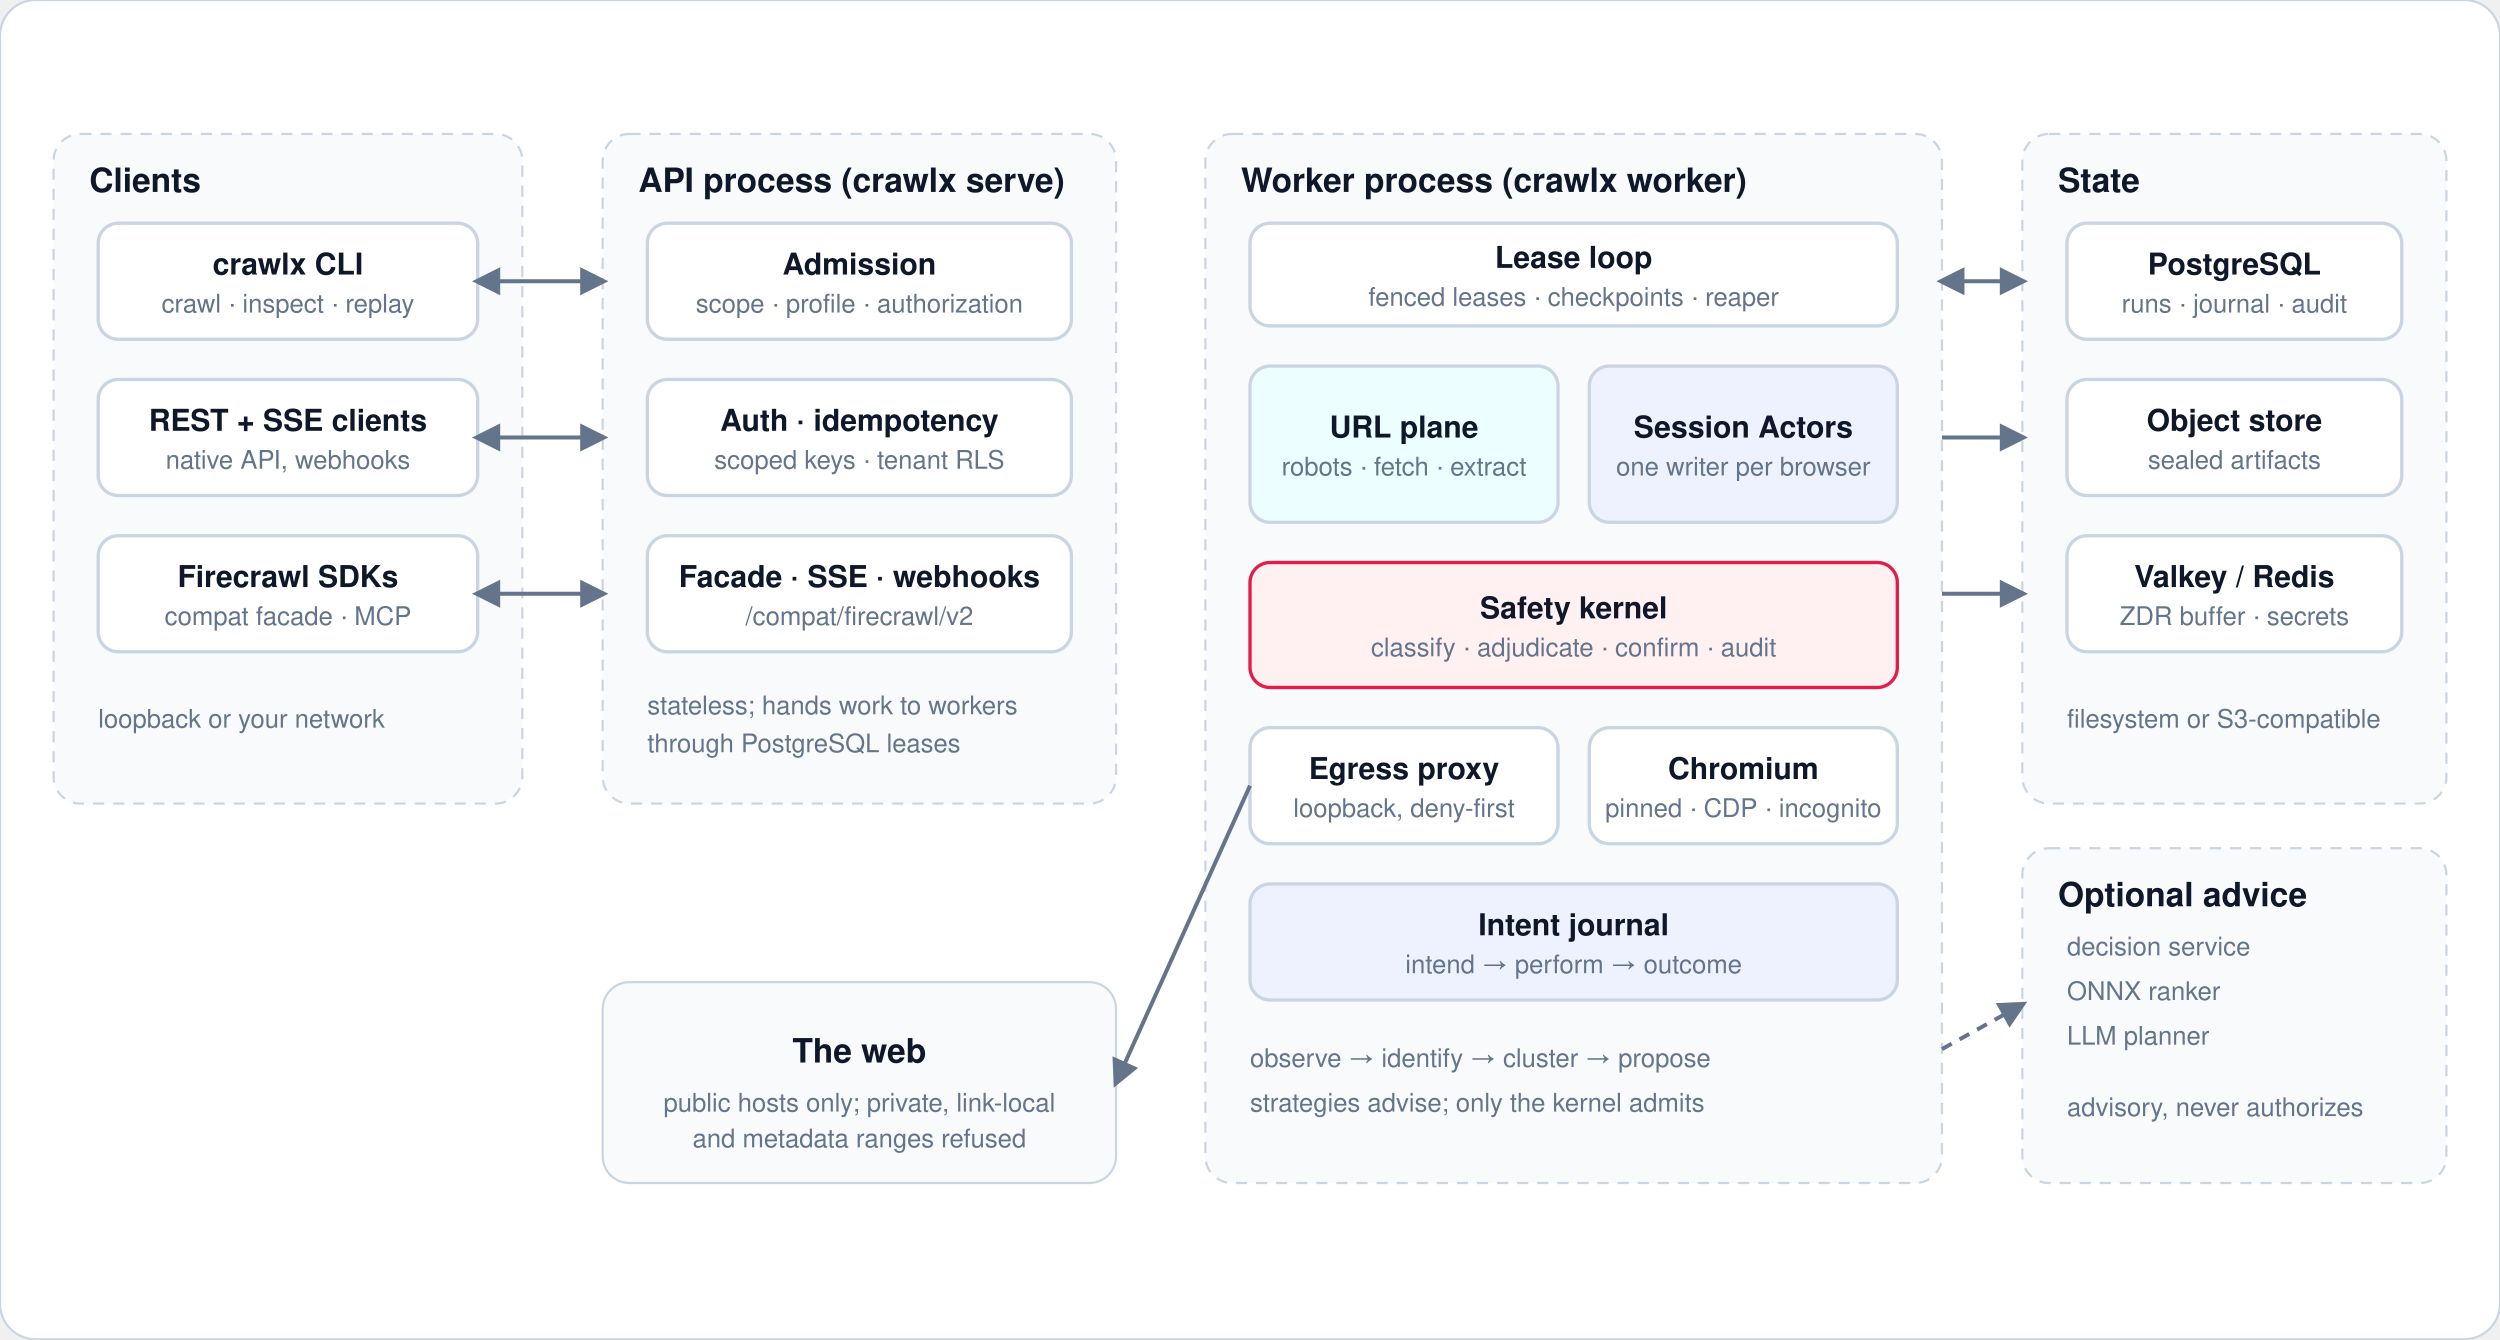
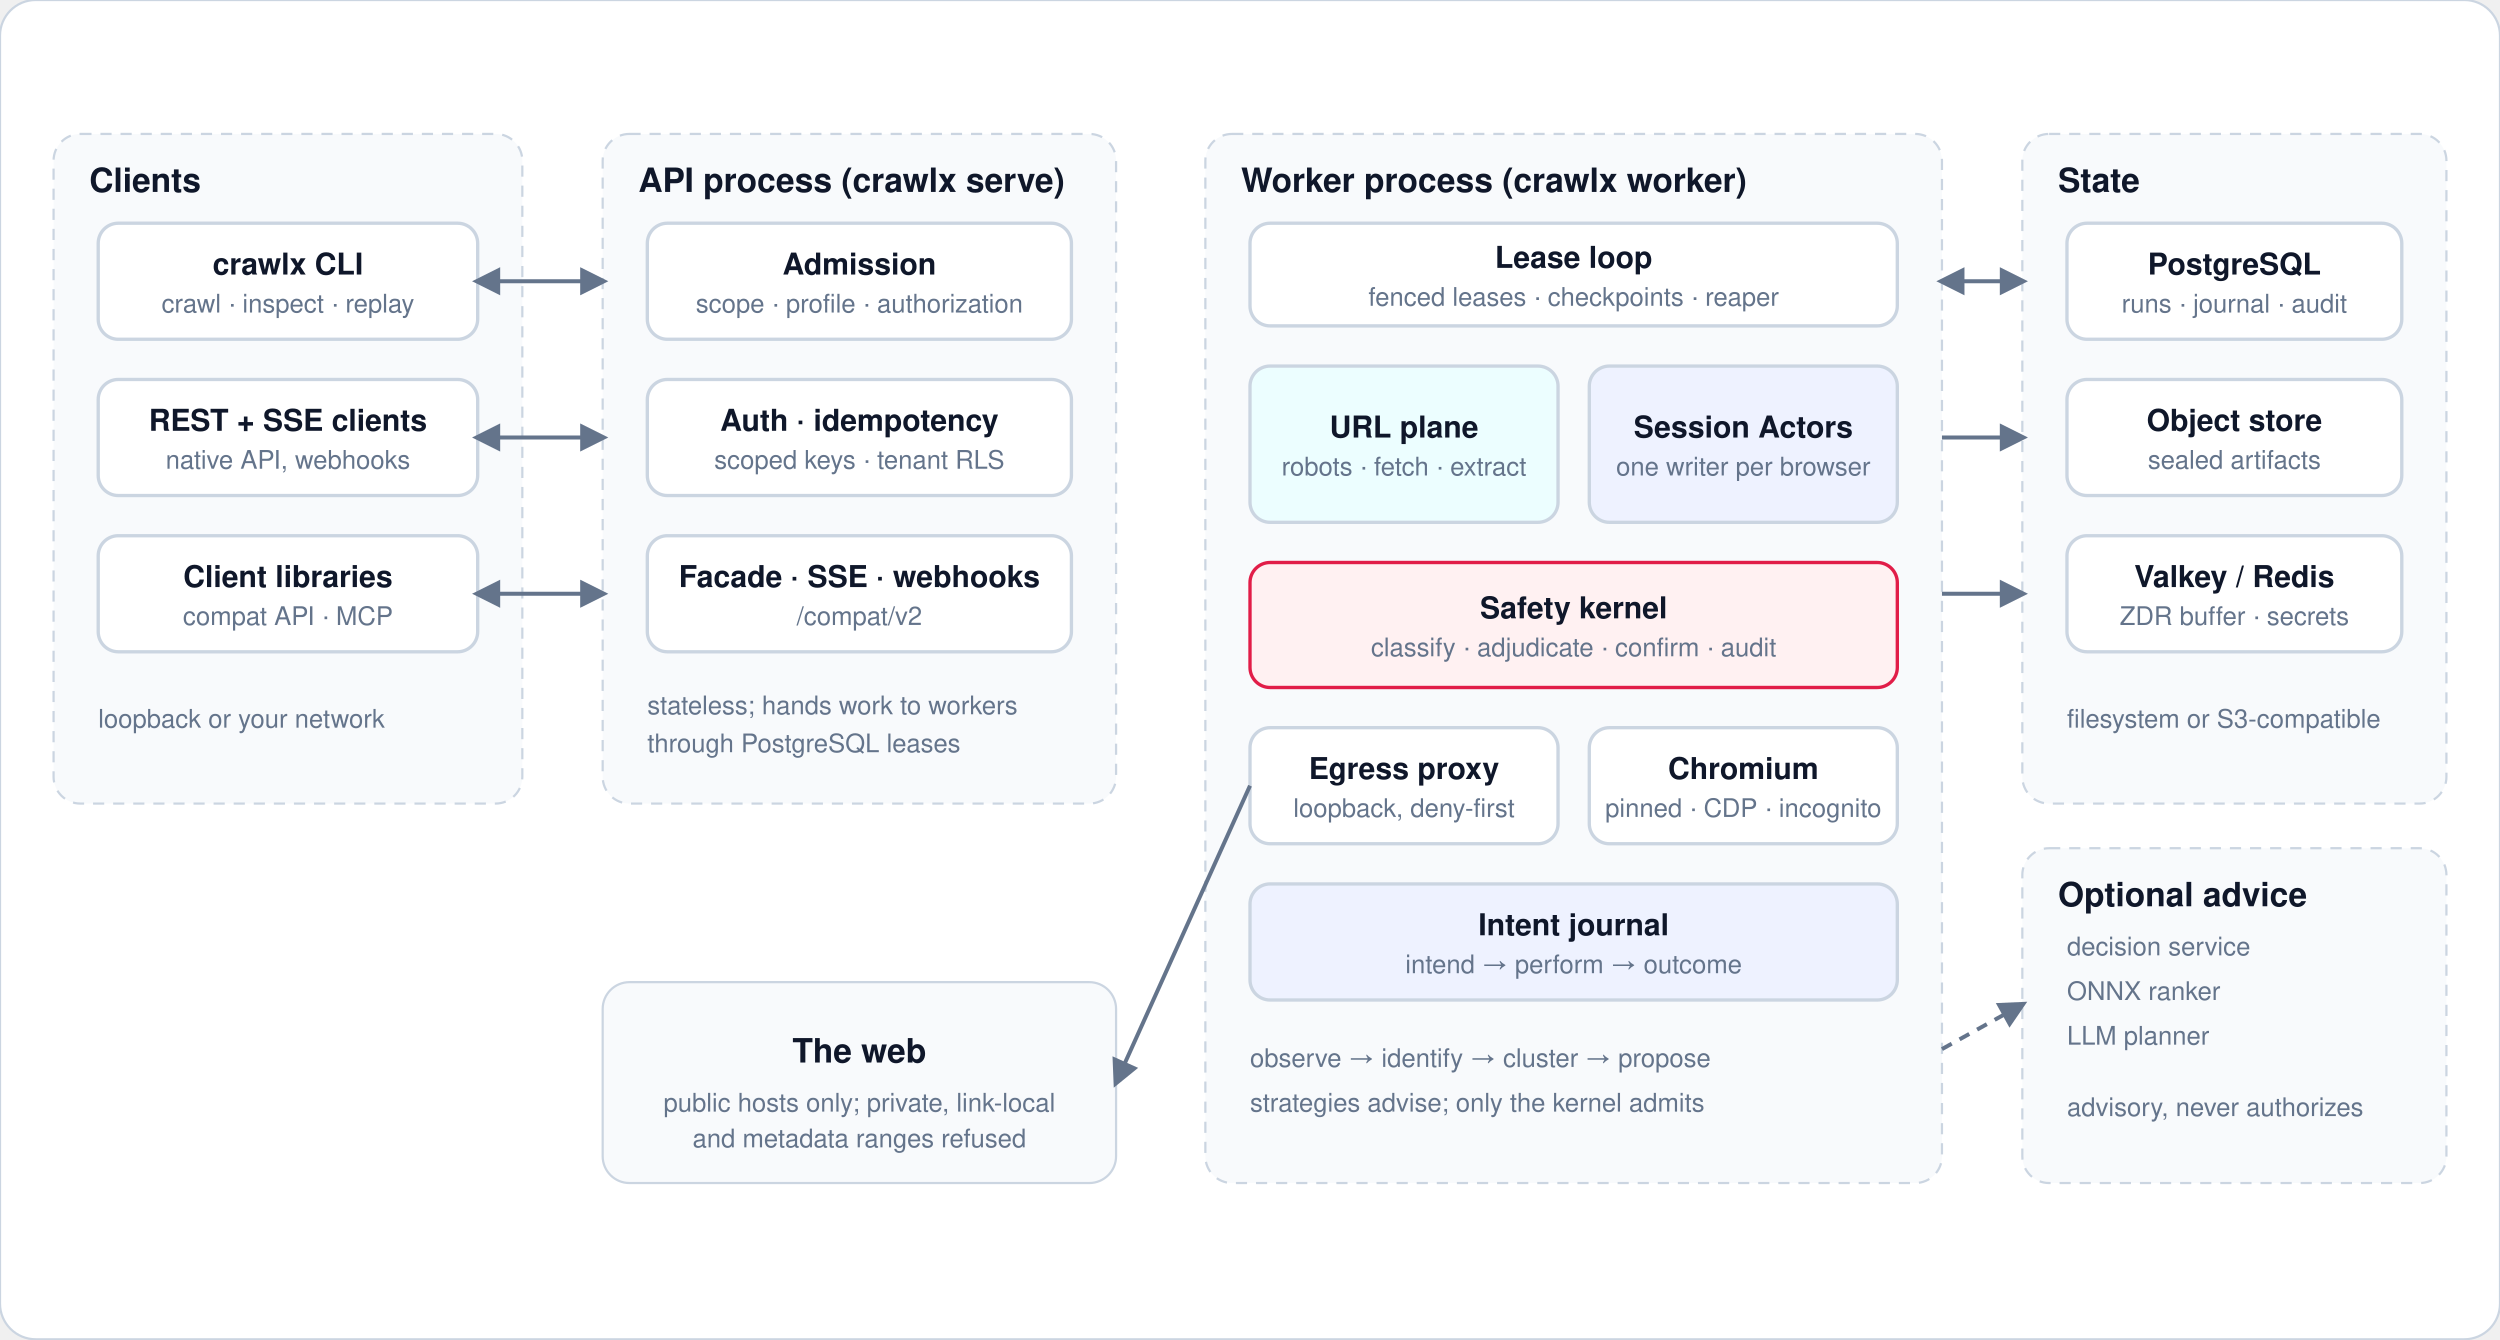
<svg xmlns="http://www.w3.org/2000/svg" width="1120" height="600" viewBox="0 0 1120 600" role="img" aria-label="crawlx architecture: clients, API process, worker process with URL plane, Session Actors, safety kernel and egress proxy, PostgreSQL, object store and the web">
  <defs>
    <linearGradient id="g" x1="0" y1="0" x2="1" y2="0">
      <stop offset="0" stop-color="#0ea5e9" />
      <stop offset="1" stop-color="#7c3aed" />
    </linearGradient>
    <marker id="ar" viewBox="0 0 10 10" refX="8" refY="5" markerWidth="7" markerHeight="7" orient="auto-start-reverse">
      <path d="M0 0L10 5L0 10z" fill="#64748b" />
    </marker>
    <marker id="ab" viewBox="0 0 10 10" refX="8" refY="5" markerWidth="7" markerHeight="7" orient="auto-start-reverse">
      <path d="M0 0L10 5L0 10z" fill="#e11d48" />
    </marker>
  </defs>
  <style>text{font-family:ui-sans-serif,system-ui,-apple-system,"Segoe UI",Helvetica,Arial,sans-serif;fill:#0f172a}.h{font-size:15px;font-weight:700}.b{font-size:13.5px;font-weight:600}.s{font-size:11.5px;fill:#64748b}.m{font-family:ui-monospace,SFMono-Regular,Menlo,Consolas,"DejaVu Sans Mono",monospace;font-size:11.5px;fill:#64748b}</style>
  <rect width="1120" height="600" rx="16" fill="#ffffff" stroke="#cbd5e1" />
  <rect x="24" y="60" width="210" height="300" rx="12" fill="#f8fafc" stroke="#cbd5e1" stroke-dasharray="5 4" />
  <text class="h" x="40" y="86">Clients</text>
  <rect x="44" y="100" width="170" height="52" rx="9" fill="#ffffff" stroke="#cbd5e1" stroke-width="1.5" />
  <text class="b" x="129.0" y="123.0" text-anchor="middle">crawlx CLI</text>
  <text class="s" x="129.0" y="140.0" text-anchor="middle">crawl · inspect · replay</text>
  <rect x="44" y="170" width="170" height="52" rx="9" fill="#ffffff" stroke="#cbd5e1" stroke-width="1.5" />
  <text class="b" x="129.0" y="193.0" text-anchor="middle">REST + SSE clients</text>
  <text class="s" x="129.0" y="210.0" text-anchor="middle">native API, webhooks</text>
  <rect x="44" y="240" width="170" height="52" rx="9" fill="#ffffff" stroke="#cbd5e1" stroke-width="1.5" />
-   <text class="b" x="129.0" y="263.0" text-anchor="middle">Firecrawl SDKs</text>
-   <text class="s" x="129.0" y="280.0" text-anchor="middle">compat facade · MCP</text>
+   <text class="b" x="129.0" y="263.0" text-anchor="middle">Client libraries</text>
+   <text class="s" x="129.0" y="280.0" text-anchor="middle">compat API · MCP</text>
  <text class="s" x="44" y="326">loopback or your network</text>
  <rect x="270" y="60" width="230" height="300" rx="12" fill="#f8fafc" stroke="#cbd5e1" stroke-dasharray="5 4" />
  <text class="h" x="286" y="86">API process  (crawlx serve)</text>
  <rect x="290" y="100" width="190" height="52" rx="9" fill="#ffffff" stroke="#cbd5e1" stroke-width="1.5" />
  <text class="b" x="385.0" y="123.0" text-anchor="middle">Admission</text>
  <text class="s" x="385.0" y="140.0" text-anchor="middle">scope · profile · authorization</text>
  <rect x="290" y="170" width="190" height="52" rx="9" fill="#ffffff" stroke="#cbd5e1" stroke-width="1.5" />
  <text class="b" x="385.0" y="193.0" text-anchor="middle">Auth · idempotency</text>
  <text class="s" x="385.0" y="210.0" text-anchor="middle">scoped keys · tenant RLS</text>
  <rect x="290" y="240" width="190" height="52" rx="9" fill="#ffffff" stroke="#cbd5e1" stroke-width="1.5" />
  <text class="b" x="385.0" y="263.0" text-anchor="middle">Facade · SSE · webhooks</text>
-   <text class="s" x="385.0" y="280.0" text-anchor="middle">/compat/firecrawl/v2</text>
+   <text class="s" x="385.0" y="280.0" text-anchor="middle">/compat/v2</text>
  <text class="s" x="290" y="320">stateless; hands work to workers</text>
  <text class="s" x="290" y="337">through PostgreSQL leases</text>
  <rect x="540" y="60" width="330" height="470" rx="12" fill="#f8fafc" stroke="#cbd5e1" stroke-dasharray="5 4" />
  <text class="h" x="556" y="86">Worker process  (crawlx worker)</text>
  <rect x="560" y="100" width="290" height="46" rx="9" fill="#ffffff" stroke="#cbd5e1" stroke-width="1.5" />
  <text class="b" x="705.0" y="120.0" text-anchor="middle">Lease loop</text>
  <text class="s" x="705.0" y="137.0" text-anchor="middle">fenced leases · checkpoints · reaper</text>
  <rect x="560" y="164" width="138" height="70" rx="9" fill="#ecfeff" stroke="#cbd5e1" stroke-width="1.5" />
  <text class="b" x="629.0" y="196.0" text-anchor="middle">URL plane</text>
  <text class="s" x="629.0" y="213.0" text-anchor="middle">robots · fetch · extract</text>
  <rect x="712" y="164" width="138" height="70" rx="9" fill="#eef2ff" stroke="#cbd5e1" stroke-width="1.5" />
  <text class="b" x="781.0" y="196.0" text-anchor="middle">Session Actors</text>
  <text class="s" x="781.0" y="213.0" text-anchor="middle">one writer per browser</text>
  <rect x="560" y="252" width="290" height="56" rx="9" fill="#fff1f2" stroke="#e11d48" stroke-width="1.5" />
  <text class="b" x="705.0" y="277.0" text-anchor="middle">Safety kernel</text>
  <text class="s" x="705.0" y="294.0" text-anchor="middle">classify · adjudicate · confirm · audit</text>
  <rect x="560" y="326" width="138" height="52" rx="9" fill="#ffffff" stroke="#cbd5e1" stroke-width="1.5" />
  <text class="b" x="629.0" y="349.0" text-anchor="middle">Egress proxy</text>
  <text class="s" x="629.0" y="366.0" text-anchor="middle">loopback, deny-first</text>
  <rect x="712" y="326" width="138" height="52" rx="9" fill="#ffffff" stroke="#cbd5e1" stroke-width="1.5" />
  <text class="b" x="781.0" y="349.0" text-anchor="middle">Chromium</text>
  <text class="s" x="781.0" y="366.0" text-anchor="middle">pinned · CDP · incognito</text>
  <rect x="560" y="396" width="290" height="52" rx="9" fill="#eef2ff" stroke="#cbd5e1" stroke-width="1.5" />
  <text class="b" x="705.0" y="419.0" text-anchor="middle">Intent journal</text>
  <text class="s" x="705.0" y="436.0" text-anchor="middle">intend → perform → outcome</text>
  <text class="s" x="560" y="478">observe → identify → cluster → propose</text>
  <text class="s" x="560" y="498">strategies advise; only the kernel admits</text>
  <rect x="906" y="60" width="190" height="300" rx="12" fill="#f8fafc" stroke="#cbd5e1" stroke-dasharray="5 4" />
  <text class="h" x="922" y="86">State</text>
  <rect x="926" y="100" width="150" height="52" rx="9" fill="#ffffff" stroke="#cbd5e1" stroke-width="1.5" />
  <text class="b" x="1001.0" y="123.0" text-anchor="middle">PostgreSQL</text>
  <text class="s" x="1001.0" y="140.0" text-anchor="middle">runs · journal · audit</text>
  <rect x="926" y="170" width="150" height="52" rx="9" fill="#ffffff" stroke="#cbd5e1" stroke-width="1.5" />
  <text class="b" x="1001.0" y="193.0" text-anchor="middle">Object store</text>
  <text class="s" x="1001.0" y="210.0" text-anchor="middle">sealed artifacts</text>
  <rect x="926" y="240" width="150" height="52" rx="9" fill="#ffffff" stroke="#cbd5e1" stroke-width="1.5" />
  <text class="b" x="1001.0" y="263.0" text-anchor="middle">Valkey / Redis</text>
  <text class="s" x="1001.0" y="280.0" text-anchor="middle">ZDR buffer · secrets</text>
  <text class="s" x="926" y="326">filesystem or S3-compatible</text>
  <rect x="906" y="380" width="190" height="150" rx="12" fill="#f8fafc" stroke="#cbd5e1" stroke-dasharray="5 4" />
  <text class="h" x="922" y="406">Optional advice</text>
  <text class="s" x="926" y="428">decision service</text>
  <text class="s" x="926" y="448">ONNX ranker</text>
  <text class="s" x="926" y="468">LLM planner</text>
  <text class="s" x="926" y="500">advisory, never authorizes</text>
  <rect x="270" y="440" width="230" height="90" rx="12" fill="#f8fafc" stroke="#cbd5e1" />
  <text class="h" x="385" y="476" text-anchor="middle">The web</text>
  <text class="s" x="385" y="498" text-anchor="middle">public hosts only; private, link-local</text>
  <text class="s" x="385" y="514" text-anchor="middle">and metadata ranges refused</text>
  <line x1="214" y1="126" x2="270" y2="126" stroke="#64748b" stroke-width="1.8" marker-end="url(#ar)" marker-start="url(#ar)" />
  <line x1="214" y1="196" x2="270" y2="196" stroke="#64748b" stroke-width="1.8" marker-end="url(#ar)" marker-start="url(#ar)" />
  <line x1="214" y1="266" x2="270" y2="266" stroke="#64748b" stroke-width="1.8" marker-end="url(#ar)" marker-start="url(#ar)" />
  <line x1="870" y1="126" x2="906" y2="126" stroke="#64748b" stroke-width="1.8" marker-end="url(#ar)" marker-start="url(#ar)" />
  <line x1="870" y1="196" x2="906" y2="196" stroke="#64748b" stroke-width="1.8" marker-end="url(#ar)" />
  <line x1="870" y1="266" x2="906" y2="266" stroke="#64748b" stroke-width="1.8" marker-end="url(#ar)" />
  <line x1="560" y1="352" x2="500" y2="485" stroke="#64748b" stroke-width="1.8" marker-end="url(#ar)" />
  <line x1="870" y1="470" x2="906" y2="450" stroke="#64748b" stroke-width="1.8" marker-end="url(#ar)" stroke-dasharray="5 4" />
</svg>
